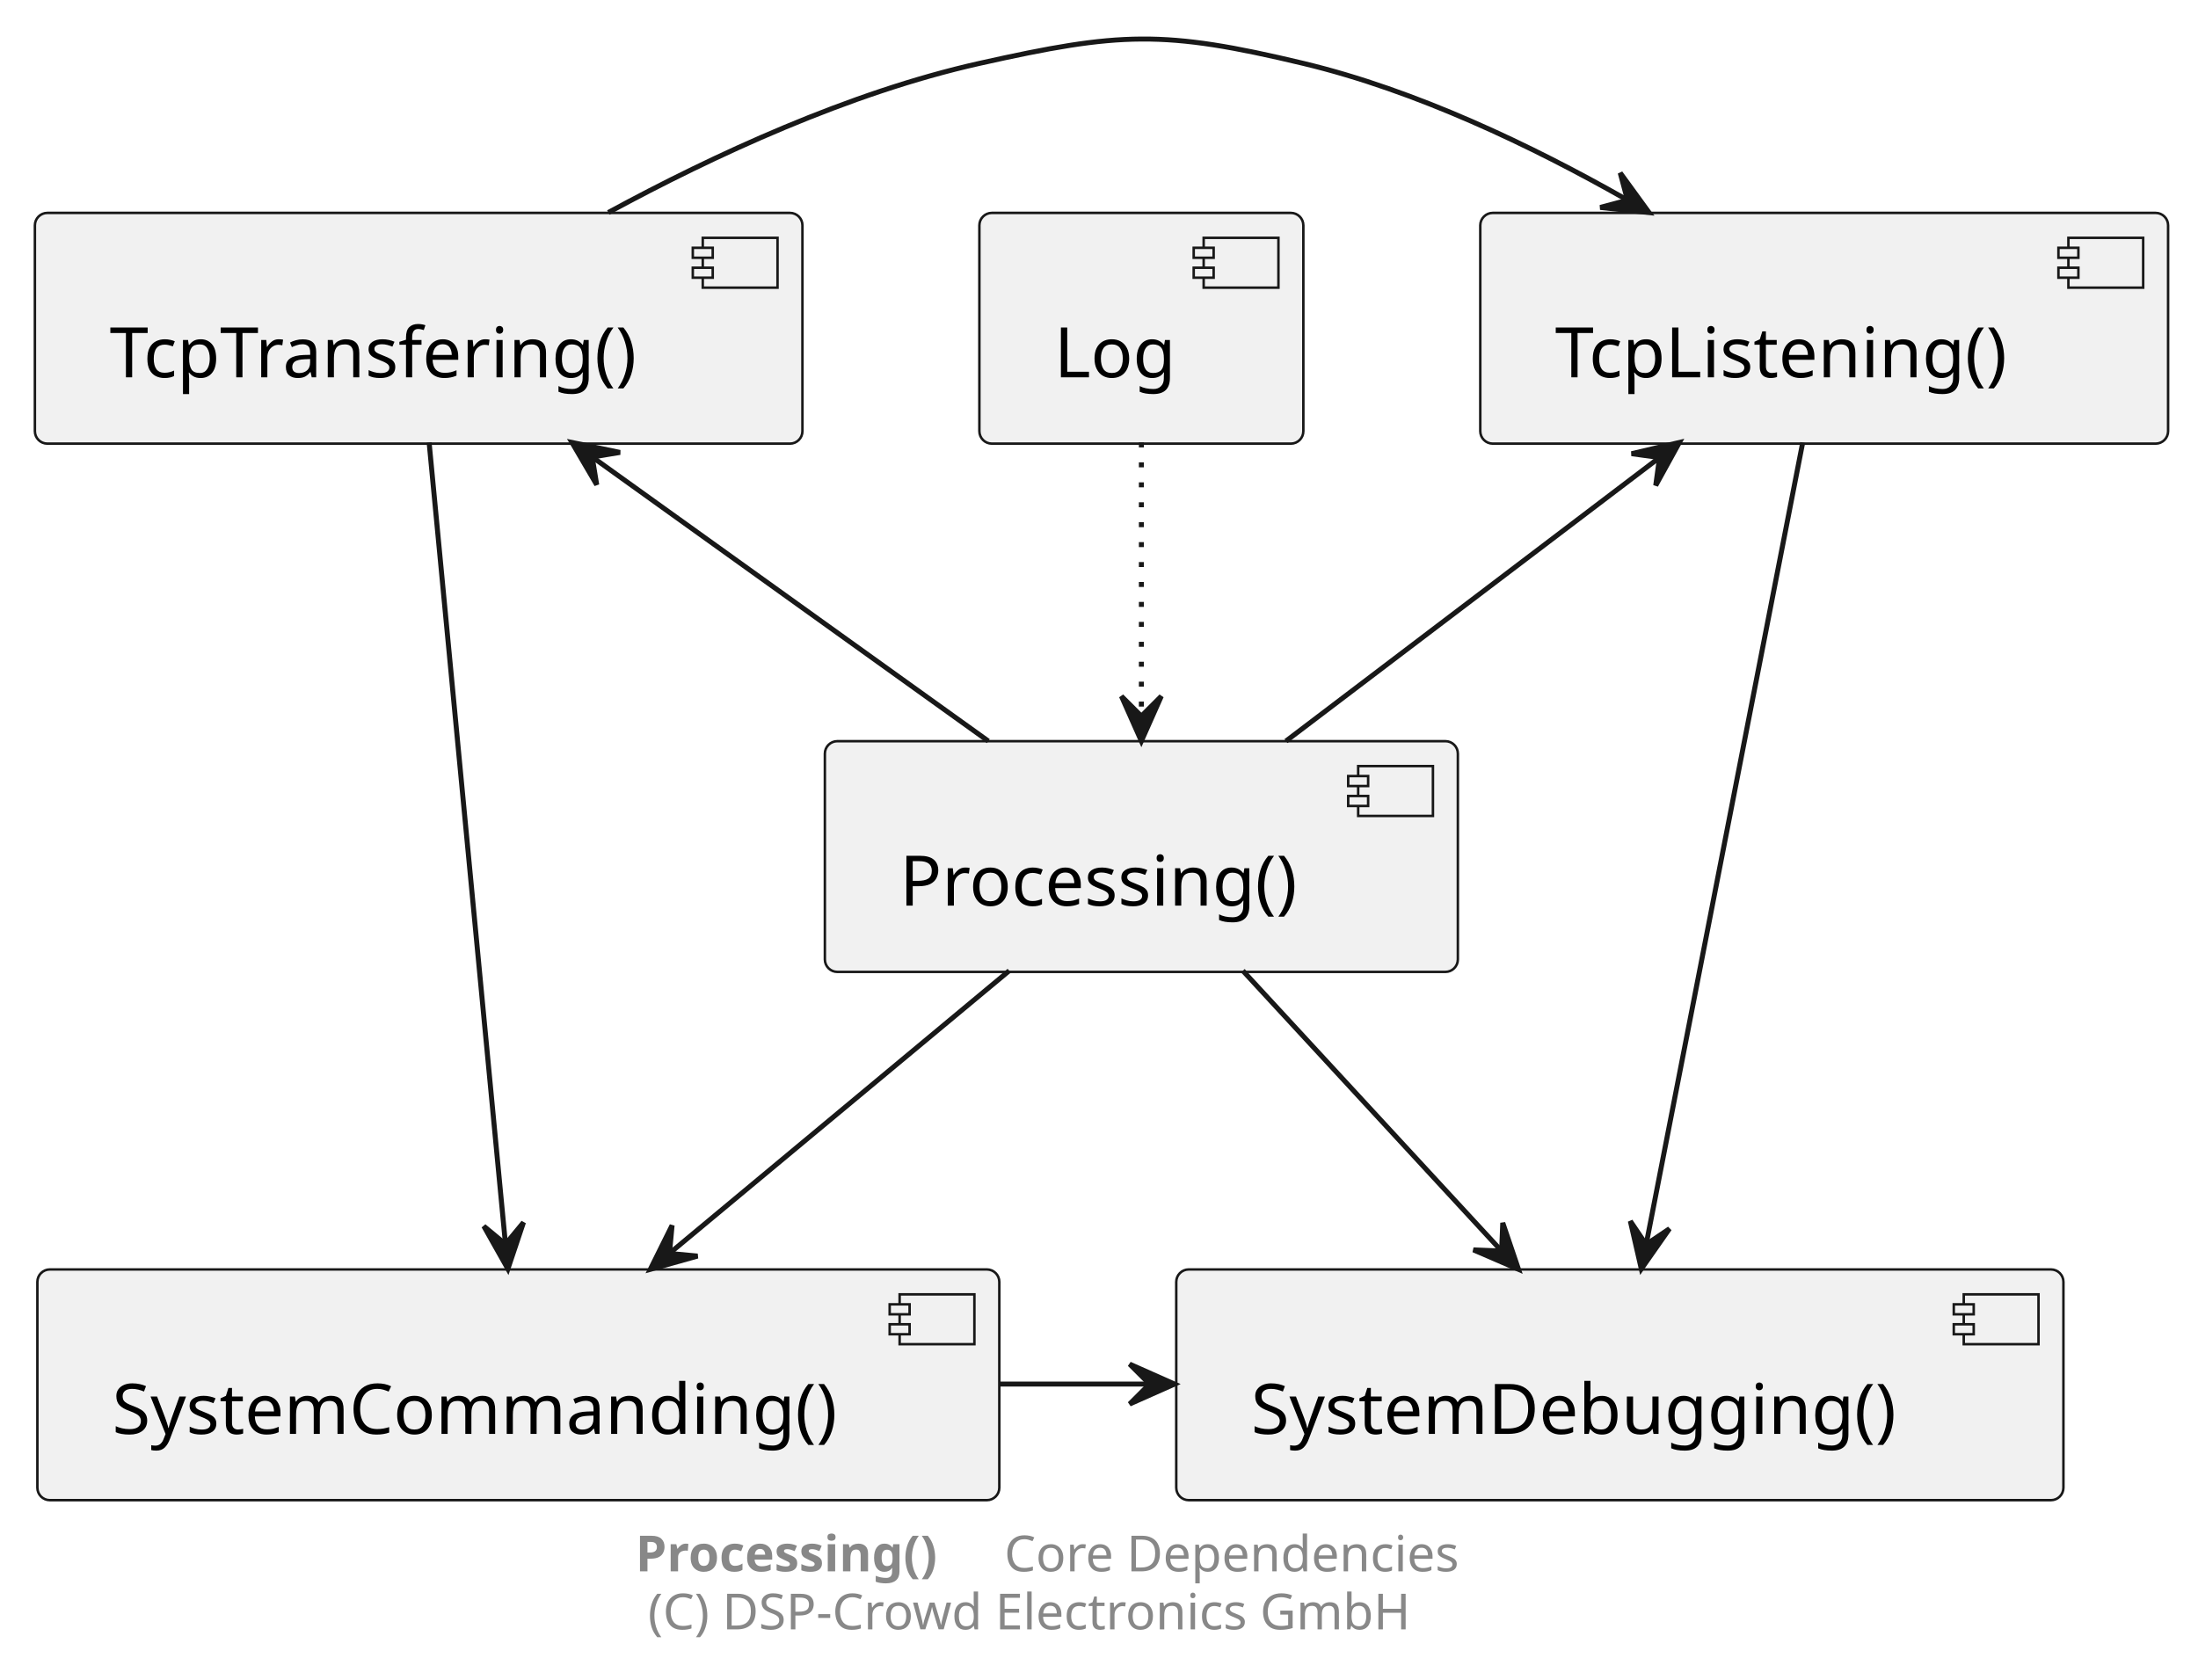
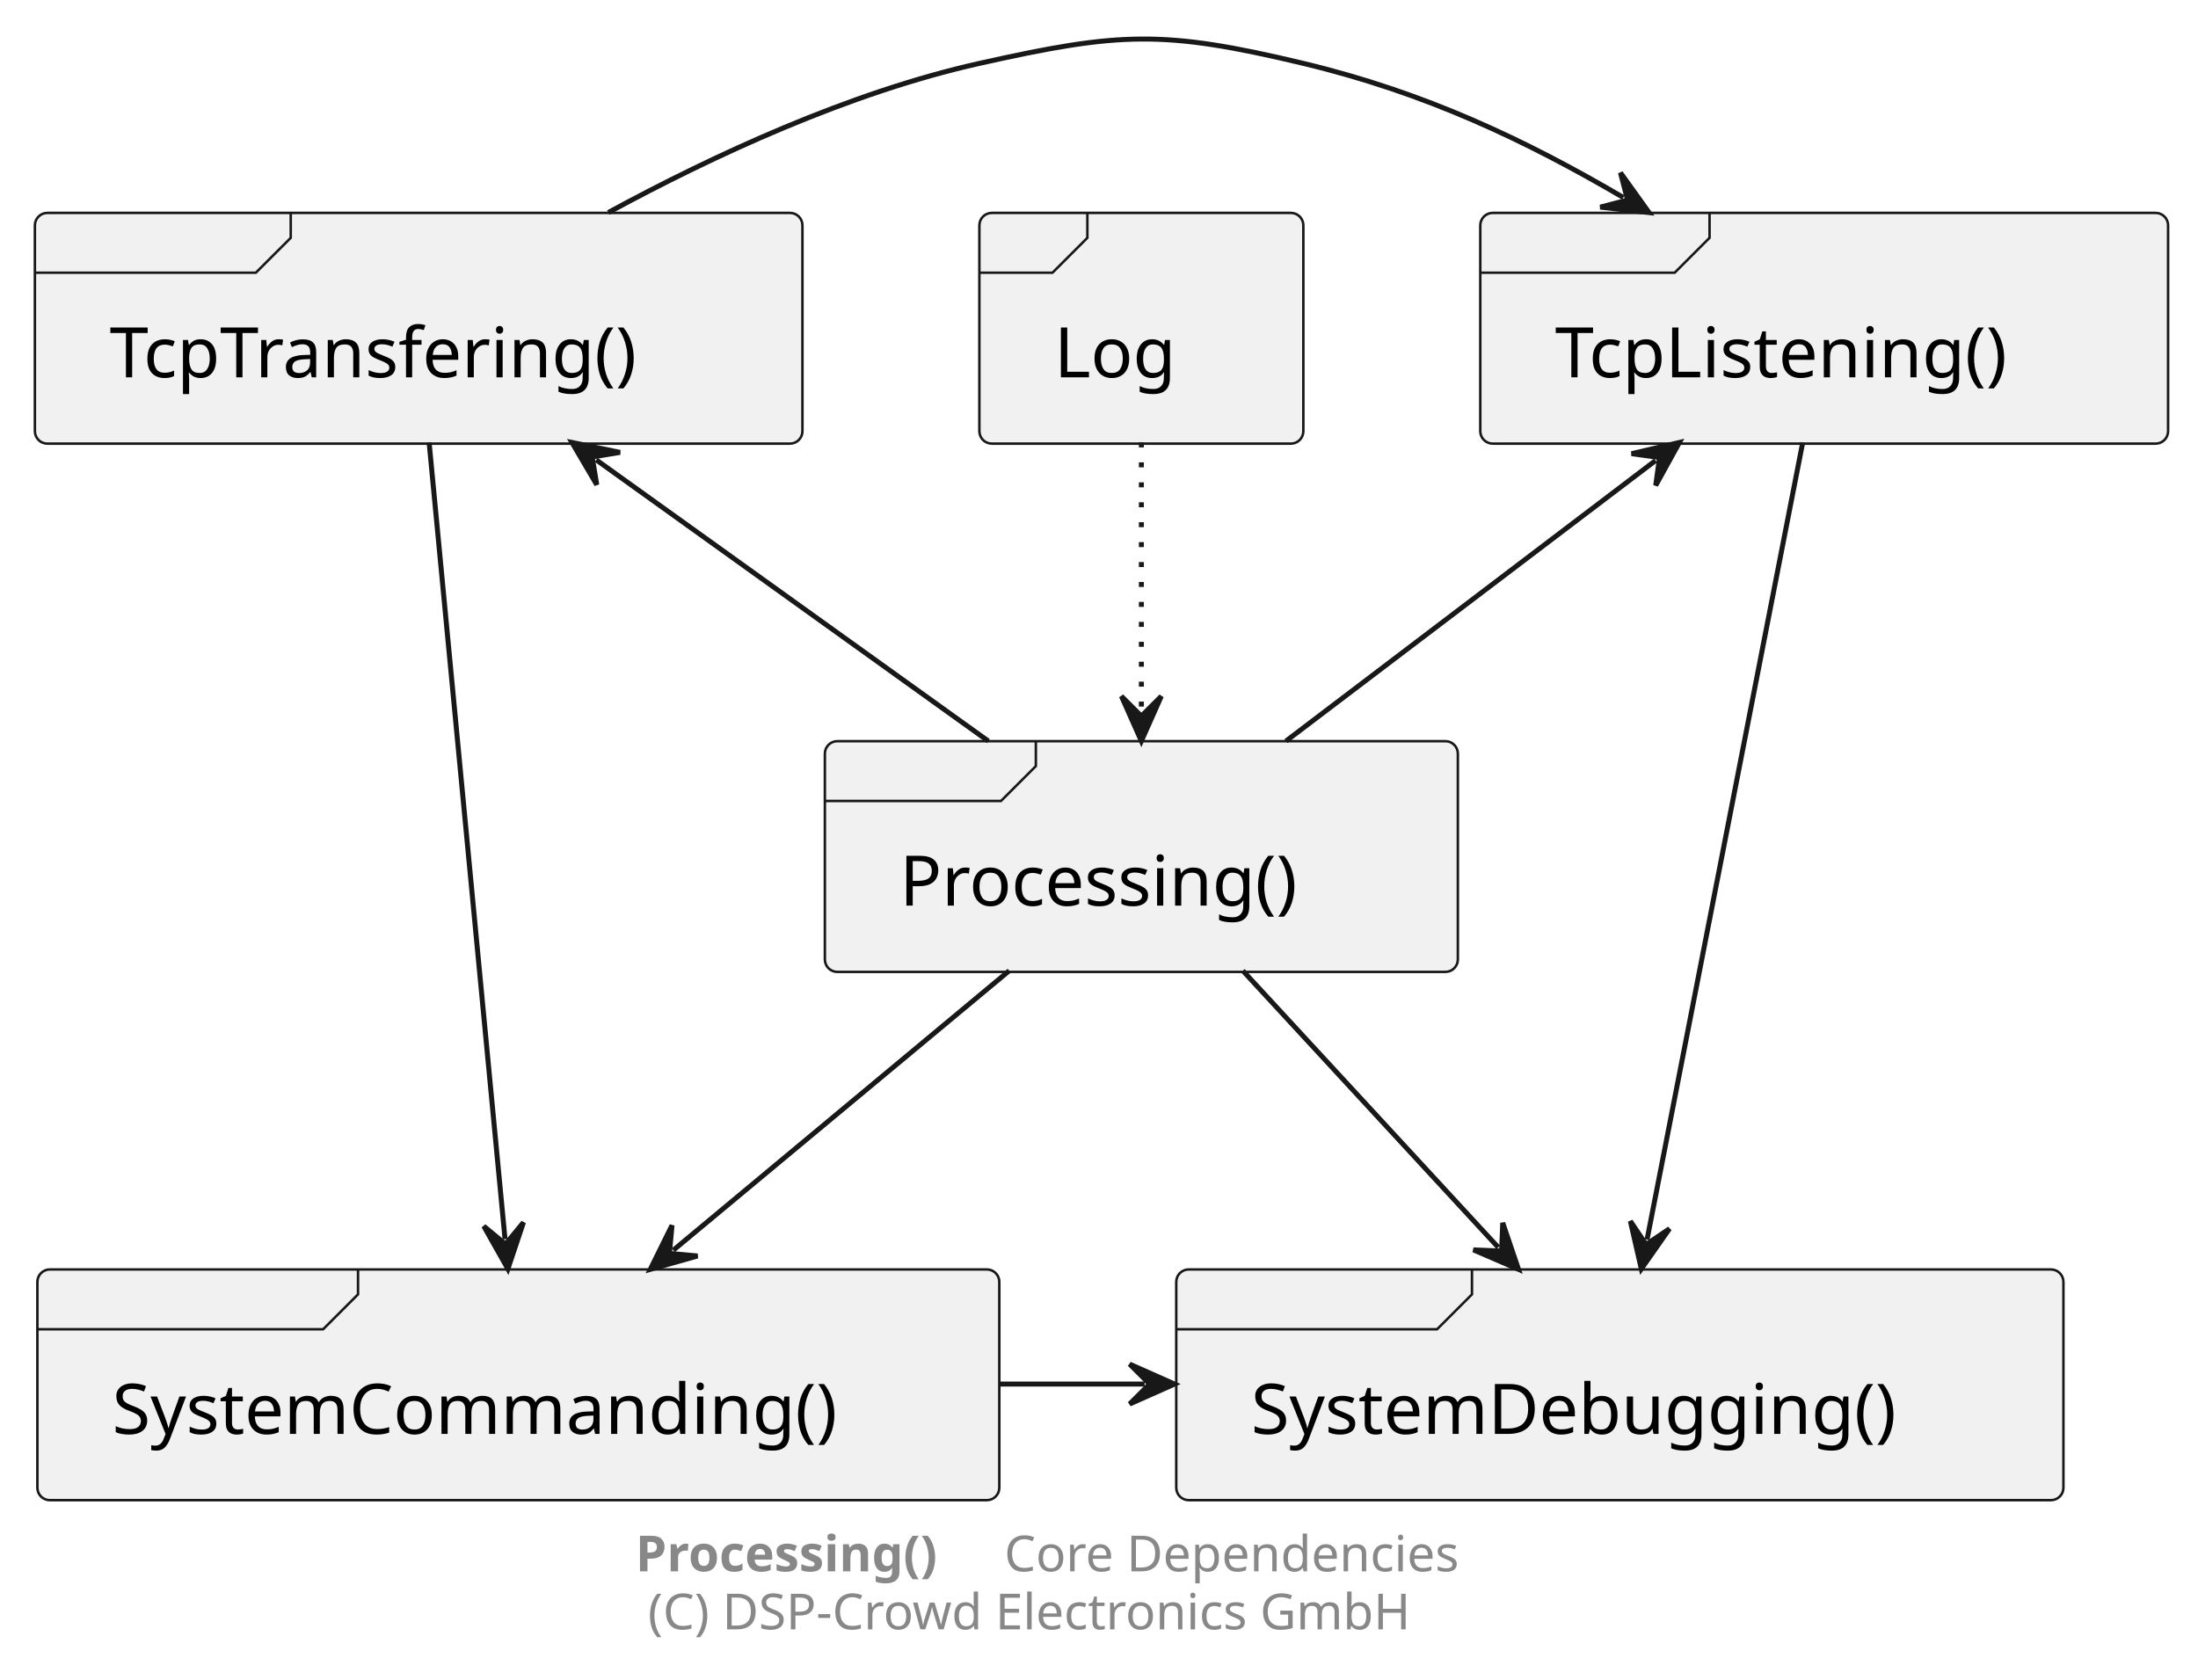
<svg xmlns="http://www.w3.org/2000/svg" contentStyleType="text/css" height="337px" preserveAspectRatio="none" style="width:441px;height:337px;background:#FFFFFF;" version="1.1" viewBox="0 0 441 337" width="441px" zoomAndPan="magnify">
  <defs />
  <g>
    <g id="elem_log">
      <rect fill="#F1F1F1" height="46.297" rx="2.5" ry="2.5" style="stroke:#181818;stroke-width:0.5;" width="65" x="196.5" y="42.72" />
-       <rect fill="#F1F1F1" height="10" style="stroke:#181818;stroke-width:0.5;" width="15" x="241.5" y="47.72" />
-       <rect fill="#F1F1F1" height="2" style="stroke:#181818;stroke-width:0.5;" width="4" x="239.5" y="49.72" />
-       <rect fill="#F1F1F1" height="2" style="stroke:#181818;stroke-width:0.5;" width="4" x="239.5" y="53.72" />
+       <path d="M218.167,42.72 L218.167,47.72 L211.167,54.72 L196.5,54.72 " fill="none" style="stroke:#181818;stroke-width:0.5;" />
      <text fill="#000000" font-family="sans-serif" font-size="14" lengthAdjust="spacing" textLength="25" x="211.5" y="75.715">Log</text>
    </g>
    <g id="elem_proc">
      <rect fill="#F1F1F1" height="46.297" rx="2.5" ry="2.5" style="stroke:#181818;stroke-width:0.5;" width="127" x="165.5" y="148.72" />
-       <rect fill="#F1F1F1" height="10" style="stroke:#181818;stroke-width:0.5;" width="15" x="272.5" y="153.72" />
-       <rect fill="#F1F1F1" height="2" style="stroke:#181818;stroke-width:0.5;" width="4" x="270.5" y="155.72" />
-       <rect fill="#F1F1F1" height="2" style="stroke:#181818;stroke-width:0.5;" width="4" x="270.5" y="159.72" />
+       <path d="M207.833,148.72 L207.833,153.72 L200.833,160.72 L165.5,160.72 " fill="none" style="stroke:#181818;stroke-width:0.5;" />
      <text fill="#000000" font-family="sans-serif" font-size="14" lengthAdjust="spacing" textLength="87" x="180.5" y="181.715">Processing()</text>
    </g>
    <g id="elem_cmd">
      <rect fill="#F1F1F1" height="46.297" rx="2.5" ry="2.5" style="stroke:#181818;stroke-width:0.5;" width="193" x="7.5" y="254.72" />
-       <rect fill="#F1F1F1" height="10" style="stroke:#181818;stroke-width:0.5;" width="15" x="180.5" y="259.72" />
-       <rect fill="#F1F1F1" height="2" style="stroke:#181818;stroke-width:0.5;" width="4" x="178.5" y="261.72" />
-       <rect fill="#F1F1F1" height="2" style="stroke:#181818;stroke-width:0.5;" width="4" x="178.5" y="265.72" />
+       <path d="M71.833,254.72 L71.833,259.72 L64.833,266.72 L7.5,266.72 " fill="none" style="stroke:#181818;stroke-width:0.5;" />
      <text fill="#000000" font-family="sans-serif" font-size="14" lengthAdjust="spacing" textLength="153" x="22.5" y="287.715">SystemCommanding()</text>
    </g>
    <g id="elem_dbg">
      <rect fill="#F1F1F1" height="46.297" rx="2.5" ry="2.5" style="stroke:#181818;stroke-width:0.5;" width="178" x="236" y="254.72" />
-       <rect fill="#F1F1F1" height="10" style="stroke:#181818;stroke-width:0.5;" width="15" x="394" y="259.72" />
-       <rect fill="#F1F1F1" height="2" style="stroke:#181818;stroke-width:0.5;" width="4" x="392" y="261.72" />
-       <rect fill="#F1F1F1" height="2" style="stroke:#181818;stroke-width:0.5;" width="4" x="392" y="265.72" />
+       <path d="M295.333,254.72 L295.333,259.72 L288.333,266.72 L236,266.72 " fill="none" style="stroke:#181818;stroke-width:0.5;" />
      <text fill="#000000" font-family="sans-serif" font-size="14" lengthAdjust="spacing" textLength="138" x="251" y="287.715">SystemDebugging()</text>
    </g>
    <g id="elem_lst">
      <rect fill="#F1F1F1" height="46.297" rx="2.5" ry="2.5" style="stroke:#181818;stroke-width:0.5;" width="138" x="297" y="42.72" />
-       <rect fill="#F1F1F1" height="10" style="stroke:#181818;stroke-width:0.5;" width="15" x="415" y="47.72" />
-       <rect fill="#F1F1F1" height="2" style="stroke:#181818;stroke-width:0.5;" width="4" x="413" y="49.72" />
-       <rect fill="#F1F1F1" height="2" style="stroke:#181818;stroke-width:0.5;" width="4" x="413" y="53.72" />
+       <path d="M343,42.72 L343,47.72 L336,54.72 L297,54.72 " fill="none" style="stroke:#181818;stroke-width:0.5;" />
      <text fill="#000000" font-family="sans-serif" font-size="14" lengthAdjust="spacing" textLength="98" x="312" y="75.715">TcpListening()</text>
    </g>
    <g id="elem_trans">
      <rect fill="#F1F1F1" height="46.297" rx="2.5" ry="2.5" style="stroke:#181818;stroke-width:0.5;" width="154" x="7" y="42.72" />
-       <rect fill="#F1F1F1" height="10" style="stroke:#181818;stroke-width:0.5;" width="15" x="141" y="47.72" />
-       <rect fill="#F1F1F1" height="2" style="stroke:#181818;stroke-width:0.5;" width="4" x="139" y="49.72" />
-       <rect fill="#F1F1F1" height="2" style="stroke:#181818;stroke-width:0.5;" width="4" x="139" y="53.72" />
+       <path d="M58.333,42.72 L58.333,47.72 L51.333,54.72 L7,54.72 " fill="none" style="stroke:#181818;stroke-width:0.5;" />
      <text fill="#000000" font-family="sans-serif" font-size="14" lengthAdjust="spacing" textLength="114" x="22" y="75.715">TcpTransfering()</text>
    </g>
    <g id="link_proc_cmd">
-       <path d="M202.49,194.78 C182.6,211.32 155.34,234 134.54,251.31 " fill="none" id="proc-to-cmd" style="stroke:#181818;stroke-width:1.0;" />
-       <polygon fill="#181818" points="130.47,254.7,139.952,252.036,134.319,251.509,134.846,245.877,130.47,254.7" style="stroke:#181818;stroke-width:1.0;" />
+       <path d="M202.49,194.78 C181.28,212.42 156.282,233.222 135.082,250.862 " fill="none" id="proc-to-cmd" style="stroke:#181818;stroke-width:1.0;" />
+       <polygon fill="#181818" points="130.47,254.7,139.947,252.018,134.314,251.502,134.83,245.869,130.47,254.7" style="stroke:#181818;stroke-width:1.0;" />
    </g>
    <g id="link_proc_dbg">
-       <path d="M249.36,194.78 C264.51,211.18 285.22,233.63 301.14,250.88 " fill="none" id="proc-to-dbg" style="stroke:#181818;stroke-width:1.0;" />
-       <polygon fill="#181818" points="304.67,254.7,301.509,245.372,301.28,251.024,295.628,250.796,304.67,254.7" style="stroke:#181818;stroke-width:1.0;" />
+       <path d="M249.36,194.78 C265.65,212.42 284.321,232.651 300.601,250.291 " fill="none" id="proc-to-dbg" style="stroke:#181818;stroke-width:1.0;" />
+       <polygon fill="#181818" points="304.67,254.7,301.506,245.373,301.279,251.026,295.627,250.799,304.67,254.7" style="stroke:#181818;stroke-width:1.0;" />
    </g>
    <g id="link_cmd_dbg">
-       <path d="M200.69,277.72 C210.61,277.72 220.54,277.72 230.46,277.72 " fill="none" id="cmd-to-dbg" style="stroke:#181818;stroke-width:1.0;" />
+       <path d="M200.69,277.72 C212.34,277.72 218,277.72 229.65,277.72 " fill="none" id="cmd-to-dbg" style="stroke:#181818;stroke-width:1.0;" />
      <polygon fill="#181818" points="235.65,277.72,226.65,273.72,230.65,277.72,226.65,281.72,235.65,277.72" style="stroke:#181818;stroke-width:1.0;" />
    </g>
    <g id="link_trans_proc">
-       <path d="M118.87,91.73 C143.08,109.1 175.04,132.02 198.29,148.7 " fill="none" id="trans-backto-proc" style="stroke:#181818;stroke-width:1.0;" />
-       <polygon fill="#181818" points="114.75,88.78,119.726,97.279,118.811,91.697,124.393,90.782,114.75,88.78" style="stroke:#181818;stroke-width:1.0;" />
+       <path d="M119.627,92.275 C144.237,109.915 173.7,131.06 198.29,148.7 " fill="none" id="trans-backto-proc" style="stroke:#181818;stroke-width:1.0;" />
+       <polygon fill="#181818" points="114.75,88.78,119.735,97.274,118.814,91.693,124.395,90.772,114.75,88.78" style="stroke:#181818;stroke-width:1.0;" />
    </g>
    <g id="link_lst_proc">
-       <path d="M332.77,91.95 C309.93,109.29 279.89,132.09 258.01,148.7 " fill="none" id="lst-backto-proc" style="stroke:#181818;stroke-width:1.0;" />
-       <polygon fill="#181818" points="336.95,88.78,327.363,91.035,332.967,91.803,332.199,97.407,336.95,88.78" style="stroke:#181818;stroke-width:1.0;" />
+       <path d="M332.17,92.407 C308.92,110.047 281.25,131.06 258.01,148.7 " fill="none" id="lst-backto-proc" style="stroke:#181818;stroke-width:1.0;" />
+       <polygon fill="#181818" points="336.95,88.78,327.362,91.033,332.967,91.802,332.198,97.406,336.95,88.78" style="stroke:#181818;stroke-width:1.0;" />
    </g>
    <g id="link_trans_lst">
-       <path d="M122.05,42.64 C143.16,31.18 170.37,18.57 196.5,12.72 C224.69,6.41 233.4,6 261.5,12.72 C284.12,18.13 307.37,29.27 326.18,39.95 " fill="none" id="trans-to-lst" style="stroke:#181818;stroke-width:1.0;" />
-       <polygon fill="#181818" points="330.87,42.66,325.077,34.695,326.54,40.159,321.076,41.623,330.87,42.66" style="stroke:#181818;stroke-width:1.0;" />
+       <path d="M122.05,42.64 C143.16,31.18 170.37,18.57 196.5,12.72 C224.69,6.41 233.4,6 261.5,12.72 C286.03,18.59 306.144,28.166 325.694,39.626 " fill="none" id="trans-to-lst" style="stroke:#181818;stroke-width:1.0;" />
+       <polygon fill="#181818" points="330.87,42.66,325.128,34.658,326.557,40.132,321.083,41.559,330.87,42.66" style="stroke:#181818;stroke-width:1.0;" />
    </g>
    <g id="link_lst_dbg">
-       <path d="M361.69,88.8 C354.12,127.55 338.48,207.69 330.28,249.7 " fill="none" id="lst-to-dbg" style="stroke:#181818;stroke-width:1.0;" />
-       <polygon fill="#181818" points="329.31,254.62,334.957,246.551,330.266,249.712,327.104,245.021,329.31,254.62" style="stroke:#181818;stroke-width:1.0;" />
+       <path d="M361.69,88.8 C353.82,129.13 338.34,208.391 330.46,248.731 " fill="none" id="lst-to-dbg" style="stroke:#181818;stroke-width:1.0;" />
+       <polygon fill="#181818" points="329.31,254.62,334.961,246.554,330.269,249.713,327.11,245.02,329.31,254.62" style="stroke:#181818;stroke-width:1.0;" />
    </g>
    <g id="link_trans_cmd">
-       <path d="M86.1,88.8 C89.79,127.47 97.4,207.37 101.4,249.44 " fill="none" id="trans-to-cmd" style="stroke:#181818;stroke-width:1.0;" />
-       <polygon fill="#181818" points="101.9,254.62,105.032,245.283,101.428,249.642,97.068,246.038,101.9,254.62" style="stroke:#181818;stroke-width:1.0;" />
+       <path d="M86.1,88.8 C89.94,129.13 97.48,208.307 101.33,248.647 " fill="none" id="trans-to-cmd" style="stroke:#181818;stroke-width:1.0;" />
+       <polygon fill="#181818" points="101.9,254.62,105.027,245.281,101.425,249.643,97.063,246.041,101.9,254.62" style="stroke:#181818;stroke-width:1.0;" />
    </g>
    <g id="link_log_proc">
-       <path d="M229,88.78 C229,104.77 229,126.5 229,143.56 " fill="none" id="log-to-proc" style="stroke:#181818;stroke-width:1.0;stroke-dasharray:1.0,3.0;" />
+       <path d="M229,88.78 C229,106.42 229,125.06 229,142.7 " fill="none" id="log-to-proc" style="stroke:#181818;stroke-width:1.0;stroke-dasharray:1.0,3.0;" />
      <polygon fill="#181818" points="229,148.7,233,139.7,229,143.7,225,139.7,229,148.7" style="stroke:#181818;stroke-width:1.0;" />
    </g>
-     <rect fill="none" height="23.281" style="stroke:none;stroke-width:1.0;" width="172" x="127.5" y="306.017" />
    <text fill="#888888" font-family="sans-serif" font-size="10" font-weight="bold" lengthAdjust="spacing" textLength="71" x="127.5" y="315.299">Processing()</text>
    <text fill="#888888" font-family="sans-serif" font-size="10" lengthAdjust="spacing" textLength="95" x="201.5" y="315.299">Core Dependencies</text>
    <text fill="#888888" font-family="sans-serif" font-size="10" lengthAdjust="spacing" textLength="167" x="130" y="326.94">(C) DSP-Crowd Electronics GmbH</text>
  </g>
</svg>
